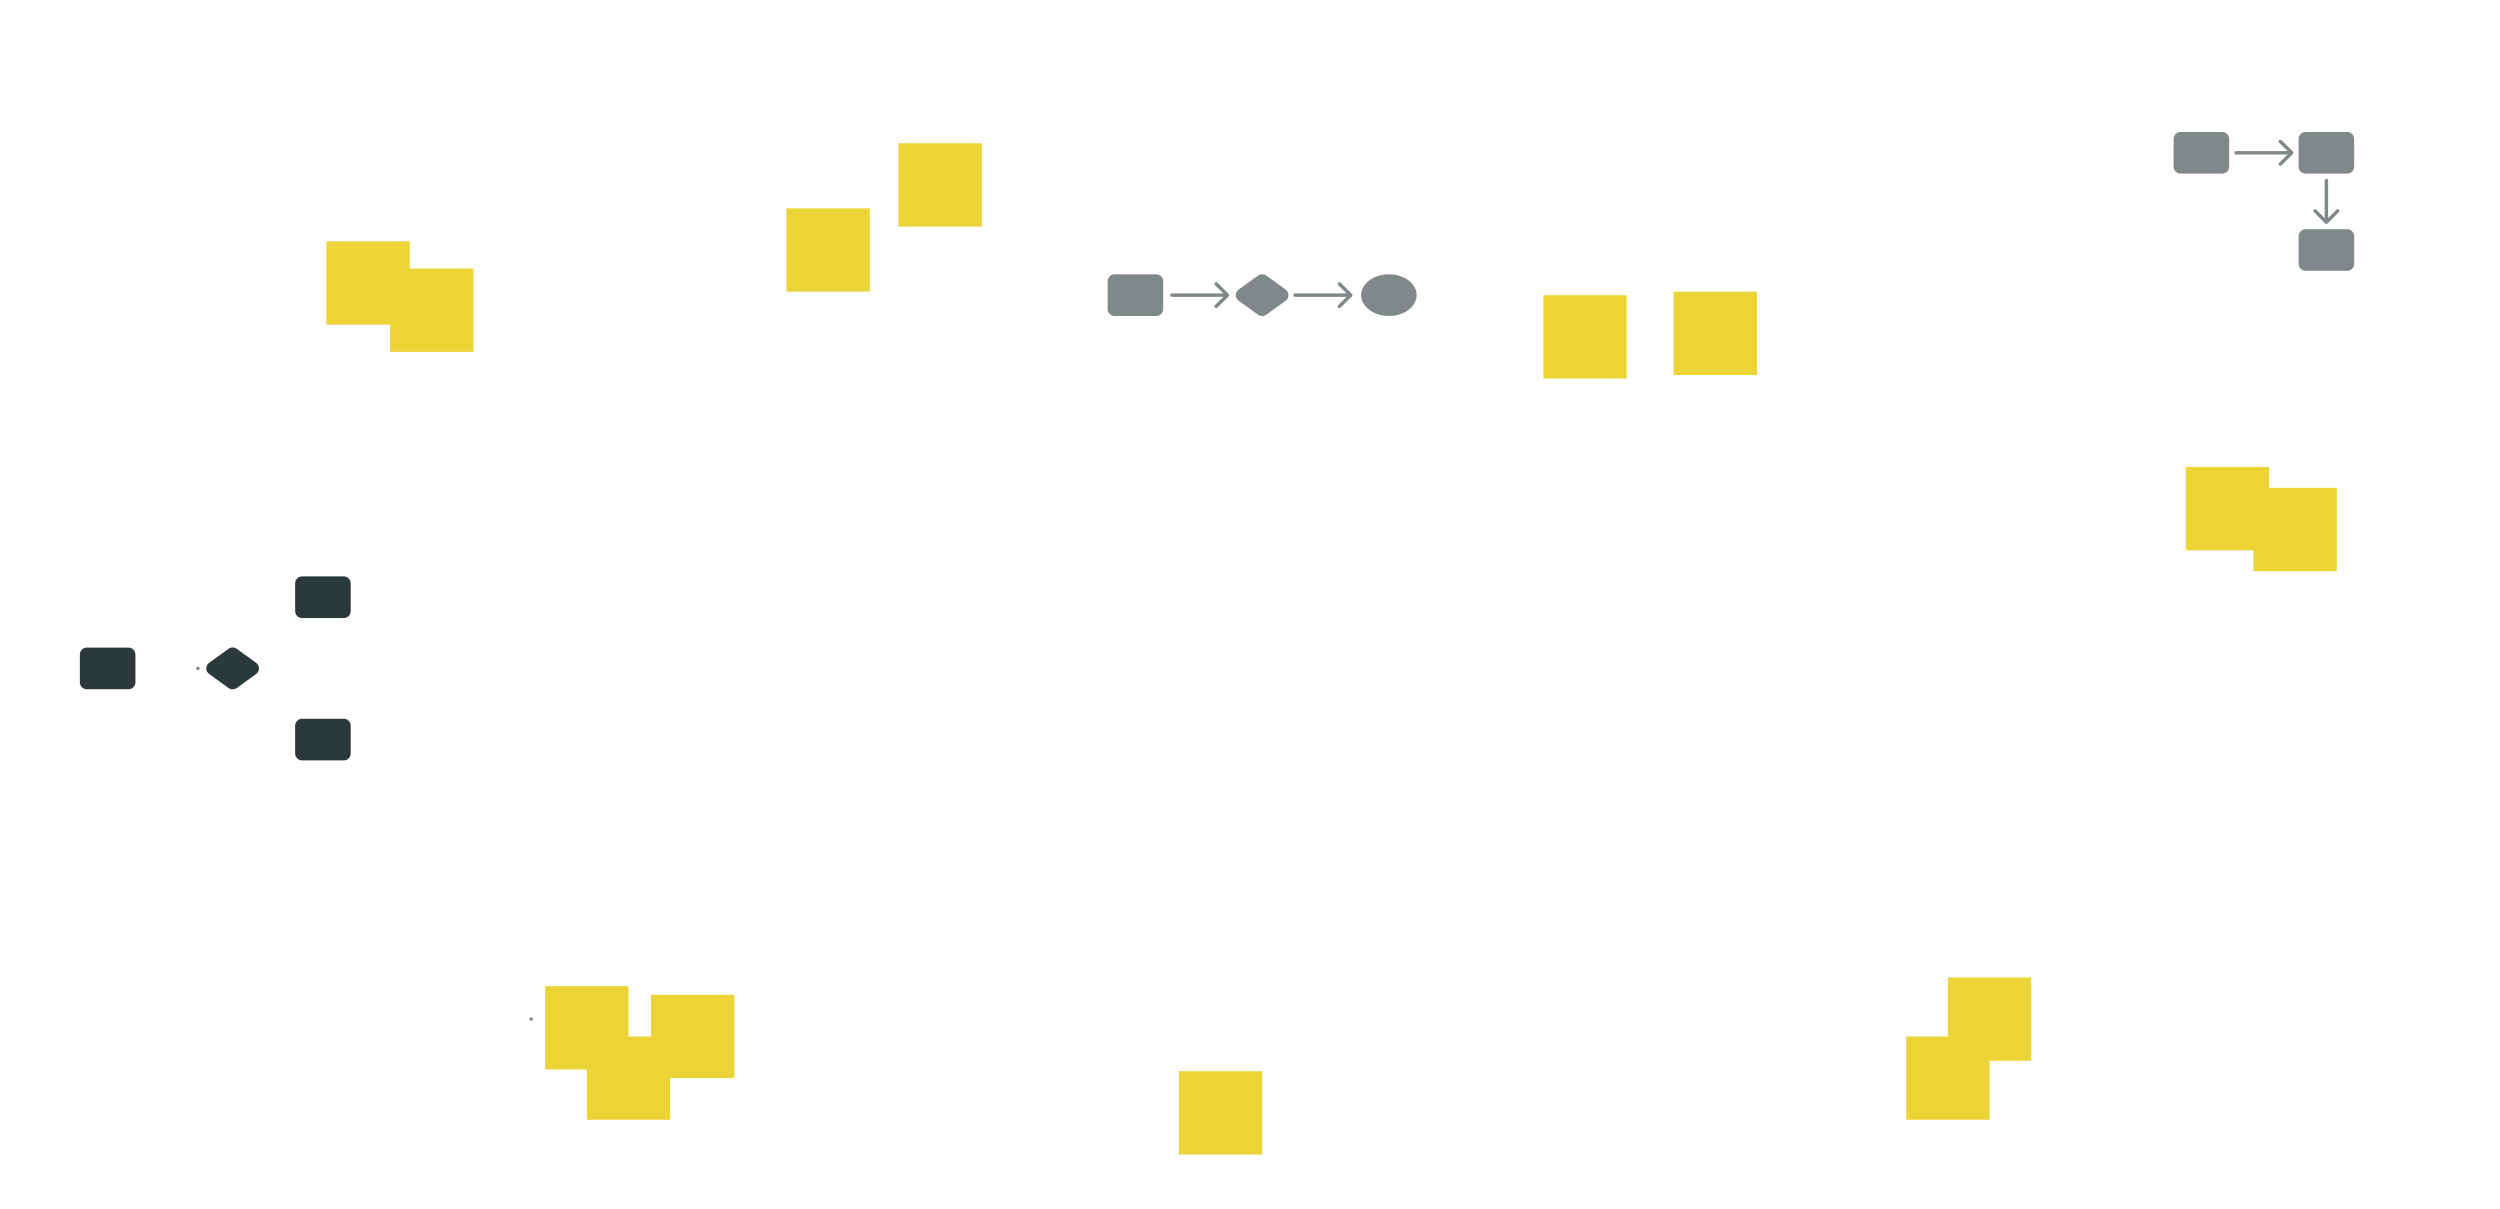
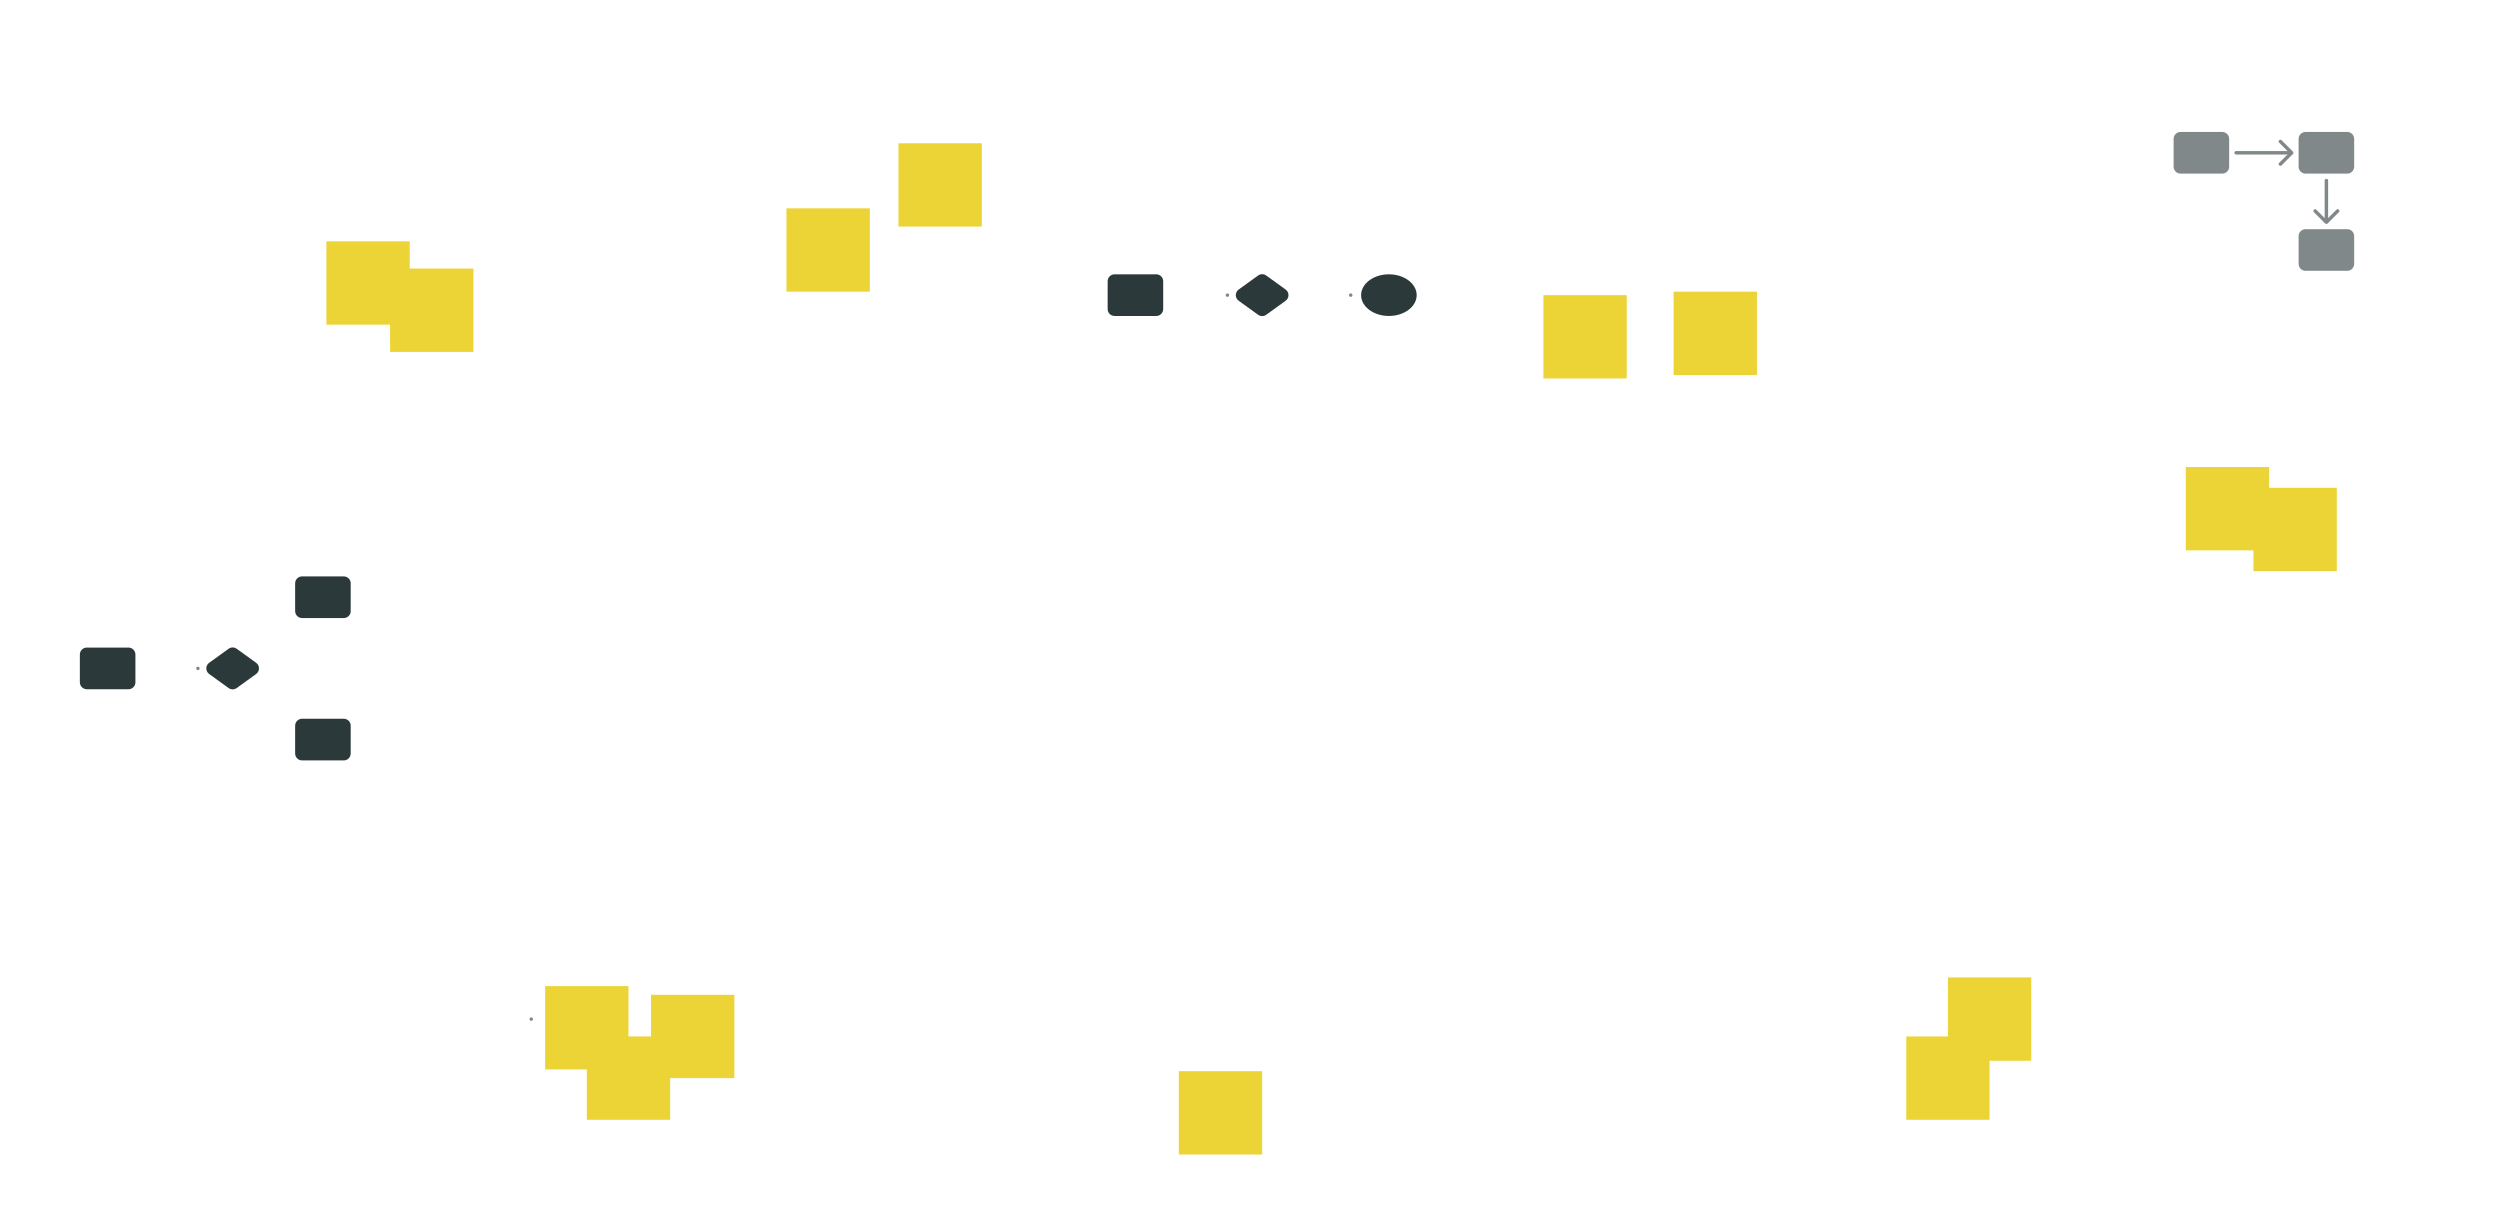
<svg xmlns="http://www.w3.org/2000/svg" width="1440" height="696" viewBox="0 0 1440 696" fill="none">
  <rect width="48" height="48" transform="translate(453 120)" fill="#ECD437" class="stickynote" style="animation-delay: -19.2s" />
  <rect width="48" height="48" transform="translate(517.518 82.5171)" fill="#ECD437" class="stickynote" style="animation-delay: -19s" />
  <g opacity="0.6">
    <path class="arrow1" style="animation-delay: -17.2s" d="M512 50C489.29 50 475 68.58 475 98.5" stroke="#2C393A" stroke-width="2" stroke-linecap="round" stroke-linejoin="round" />
    <path class="arrowhead" style="animation-delay: -16.8s" d="M481.5 92.5L475.707 98.293C475.317 98.683 474.683 98.683 474.293 98.293L468.5 92.5" stroke="#2C393A" stroke-width="2" stroke-linecap="round" stroke-linejoin="round" />
  </g>
  <rect width="48" height="48" transform="translate(1298 281)" fill="#ECD437" class="stickynote" style="animation-delay: -15.2s" />
  <rect width="48" height="48" transform="translate(1259 269)" fill="#ECD437" class="stickynote" style="animation-delay: -15s" />
  <rect width="48" height="48" transform="translate(679 617)" fill="#ECD437" class="stickynote" style="animation-delay: -12s" />
  <g opacity="0.6">
    <path class="arrow2" style="animation-delay: -10s" d="M828 604.5C828 636.5 766 643 742.5 642.5" stroke="#2C393A" stroke-width="2" stroke-linecap="round" stroke-linejoin="round" />
    <path class="arrowhead" style="animation-delay: -9.6s" d="M748.5 636L742.707 641.793C742.317 642.183 742.317 642.817 742.707 643.207L748.5 649" stroke="#2C393A" stroke-width="2" stroke-linecap="round" stroke-linejoin="round" />
  </g>
  <rect width="48" height="48" transform="translate(338 597)" fill="#ECD437" class="stickynote" style="animation-delay: -9.4s" />
  <rect width="48" height="48" transform="translate(314 568)" fill="#ECD437" class="stickynote" style="animation-delay: -9.2s" />
  <rect width="48" height="48" transform="translate(375 573)" fill="#ECD437" class="stickynote" style="animation-delay: -9s" />
  <g opacity="0.6">
    <path class="arrow3" style="animation-delay: -7.4s" d="M263 587L306 587" stroke="#2C393A" stroke-width="2" stroke-linecap="round" stroke-linejoin="round" />
    <path class="arrowhead" style="animation-delay: -7s" d="M299.5 580.5L306 587L299.5 593.5" stroke="#2C393A" stroke-width="2" stroke-linecap="round" stroke-linejoin="round" />
  </g>
  <rect width="48" height="48" transform="translate(964 168)" fill="#ECD437" class="stickynote" style="animation-delay: -6.2s" />
  <rect width="48" height="48" transform="translate(889 170)" fill="#ECD437" class="stickynote" style="animation-delay: -6s" />
  <rect width="48" height="48" transform="translate(1122 563)" fill="#ECD437" class="stickynote" style="animation-delay: -3.2s" />
  <rect width="48" height="48" transform="translate(1098 597)" fill="#ECD437" class="stickynote" style="animation-delay: -3s" />
  <rect width="48" height="48" transform="translate(188 139)" fill="#ECD437" class="stickynote" style="animation-delay: -1.2s" />
  <rect width="48" height="48" transform="translate(224.691 154.691)" fill="#ECD437" class="stickynote" style="animation-delay: -1s" />
  <g>
    <rect class="stickynote" style="animation-delay: -8s" x="46" y="373" width="32" height="24" rx="4" fill="#2C393A" />
    <path class="stickynote" style="animation-delay: -7s" d="M131.658 373.691C133.056 372.682 134.944 372.682 136.342 373.691L147.51 381.757C149.721 383.354 149.721 386.646 147.51 388.243L136.342 396.309C134.944 397.318 133.056 397.318 131.658 396.309L120.49 388.243C118.279 386.646 118.279 383.354 120.49 381.757L131.658 373.691Z" fill="#2C393A" />
    <rect class="stickynote" style="animation-delay: -6s" x="170" y="332" width="32" height="24" rx="4" fill="#2C393A" />
    <rect class="stickynote" style="animation-delay: -5s" x="170" y="414" width="32" height="24" rx="4" fill="#2C393A" />
  </g>
  <g opacity="0.6">
    <path class="arrow4" style="animation-delay: -7.2s" d="M82 385L114 385" stroke="#2C393A" stroke-width="2" stroke-linecap="round" stroke-linejoin="round" />
    <path class="arrowhead" style="animation-delay: -6.8s" d="M108 378.5L113.793 384.293C114.183 384.683 114.183 385.317 113.793 385.707L108 391.5" stroke="#2C393A" stroke-width="2" stroke-linecap="round" stroke-linejoin="round" />
    <path class="arrow5" style="animation-delay: -6.2s" d="M134 368C134 355.5 142 343 165.5 343.5" stroke="#2C393A" stroke-width="2" stroke-linecap="round" stroke-linejoin="round" />
    <path class="arrowhead" style="animation-delay: -5.8s" d="M159.5 350L165.293 344.207C165.683 343.817 165.683 343.183 165.293 342.793L159.5 337" stroke="#2C393A" stroke-width="2" stroke-linecap="round" stroke-linejoin="round" />
    <path class="arrow6" style="animation-delay: -5.2s" d="M134 401.5C134 414 142 426.5 165.5 426" stroke="#2C393A" stroke-width="2" stroke-linecap="round" stroke-linejoin="round" />
    <path class="arrowhead" style="animation-delay: -4.8s" d="M159.5 419.5L165.293 425.293C165.683 425.683 165.683 426.317 165.293 426.707L159.5 432.5" stroke="#2C393A" stroke-width="2" stroke-linecap="round" stroke-linejoin="round" />
  </g>
+   <g>
+     <rect style="animation-delay: -17s" class="stickynote" x="638" y="158" width="32" height="24" rx="4" fill="#2C393A" />
+     <path style="animation-delay: -16s" class="stickynote" d="M724.658 158.691C726.056 157.682 727.944 157.682 729.342 158.691L740.51 166.757C742.721 168.354 742.721 171.646 740.51 173.243L729.342 181.309C727.944 182.318 726.056 182.318 724.658 181.309L713.49 173.243C711.279 171.646 711.279 168.354 713.49 166.757L724.658 158.691Z" fill="#2C393A" />
+     <path style="animation-delay: -15s" class="stickynote" d="M816 170C816 176.627 808.837 182 800 182C791.163 182 784 176.627 784 170C784 163.373 791.163 158 800 158C808.837 158 816 163.373 816 170Z" fill="#2C393A" />
+   </g>
+   <g opacity="0.6">
+     <path class="arrow7" style="animation-delay: -15.2s" d="M675 170L707 170" stroke="#2C393A" stroke-width="2" stroke-linecap="round" stroke-linejoin="round" />
+     <path class="arrowhead" style="animation-delay: -14.8s" d="M700.5 163.5L707 170L700.5 176.5" stroke="#2C393A" stroke-width="2" stroke-linecap="round" stroke-linejoin="round" />
+     <path class="arrow7" style="animation-delay: -14.2s" d="M746 170L778 170" stroke="#2C393A" stroke-width="2" stroke-linecap="round" stroke-linejoin="round" />
+     <path class="arrowhead" style="animation-delay: -13.8s" d="M771.5 163.5L778 170L771.5 176.5" stroke="#2C393A" stroke-width="2" stroke-linecap="round" stroke-linejoin="round" />
+   </g>
  <g opacity="0.6">
    <path d="M1346.5 121.5L1340 128L1333.5 121.5" stroke="#2C393A" stroke-width="2" stroke-linecap="round" stroke-linejoin="round" />
    <path d="M1341 104C1341 103.448 1340.55 103 1340 103C1339.45 103 1339 103.448 1339 104L1341 104ZM1339 104L1339 128L1341 128L1341 104L1339 104Z" fill="#2C393A" />
  </g>
  <g opacity="0.6">
    <rect x="1252" y="76" width="32" height="24" rx="4" fill="#2C393A" />
  </g>
  <g opacity="0.6">
    <rect x="1324" y="76" width="32" height="24" rx="4" fill="#2C393A" />
  </g>
  <g opacity="0.6">
    <rect x="1324" y="132" width="32" height="24" rx="4" fill="#2C393A" />
  </g>
  <g opacity="0.6">
    <path d="M1313.5 81.5L1320 88L1313.5 94.5" stroke="#2C393A" stroke-width="2" stroke-linecap="round" stroke-linejoin="round" />
    <path d="M1288 87C1287.45 87 1287 87.448 1287 88C1287 88.552 1287.45 89 1288 89L1288 87ZM1288 89L1320 89L1320 87L1288 87L1288 89Z" fill="#2C393A" />
-   </g>
-   <g opacity="0.6">
-     <rect x="638" y="158" width="32" height="24" rx="4" fill="#2C393A" />
-   </g>
-   <path opacity="0.6" d="M724.658 158.691C726.056 157.682 727.944 157.682 729.342 158.691L740.51 166.757C742.721 168.354 742.721 171.646 740.51 173.243L729.342 181.309C727.944 182.318 726.056 182.318 724.658 181.309L713.49 173.243C711.279 171.646 711.279 168.354 713.49 166.757L724.658 158.691Z" fill="#2C393A" />
-   <path opacity="0.6" d="M816 170C816 176.627 808.837 182 800 182C791.163 182 784 176.627 784 170C784 163.373 791.163 158 800 158C808.837 158 816 163.373 816 170Z" fill="#2C393A" />
-   <g opacity="0.6">
-     <path d="M700.5 163.5L707 170L700.5 176.5" stroke="#2C393A" stroke-width="2" stroke-linecap="round" stroke-linejoin="round" />
-     <path d="M675 169C674.448 169 674 169.448 674 170C674 170.552 674.448 171 675 171L675 169ZM675 171L707 171L707 169L675 169L675 171Z" fill="#2C393A" />
-   </g>
-   <g opacity="0.6">
-     <path d="M771.5 163.5L778 170L771.5 176.5" stroke="#2C393A" stroke-width="2" stroke-linecap="round" stroke-linejoin="round" />
-     <path d="M746 169C745.448 169 745 169.448 745 170C745 170.552 745.448 171 746 171L746 169ZM746 171L778 171L778 169L746 169L746 171Z" fill="#2C393A" />
  </g>
  <style>
    .stickynote {
        animation: stickynote 21s linear;
        animation-iteration-count: infinite;
    }

    @keyframes stickynote {
        0% {
            opacity: 0;
        }
        49% {
            opacity: 0;
        }
        50% {
            opacity: .6;
        }
        99% {
            opacity: .6;
        }
        100% {
            opacity: 0;
        }
    }
    

    .arrowhead {
        stroke-dasharray: 19;
        stroke-dashoffset: 19;
        animation: arrowhead 20s linear;
        animation-iteration-count: infinite;
    }

    @keyframes arrowhead {
        0% {
            stroke-dashoffset: 19;
        }
        49% {
            stroke-dashoffset: 19;
        }
        50% {
            stroke-dashoffset: 0;
        }
        99% {
            stroke-dashoffset: 0;
        }
        100% {
            stroke-dashoffset: 19;
        }
    }
    
    .arrow1 {
        stroke-dasharray: 69;
        stroke-dashoffset: 69;
        animation: arrow1 20s linear;
        animation-iteration-count: infinite;
    }
    @keyframes arrow1 {
        0% {
            stroke-dashoffset: 69;
        }
        49% {
            stroke-dashoffset: 69;
        }
        50% {
            stroke-dashoffset: 0;
        }
        99% {
            stroke-dashoffset: 0;
        }
        100% {
            stroke-dashoffset: 69;
        }
    }

    .arrow2 {
        stroke-dasharray: 102;
        stroke-dashoffset: 102;
        animation: arrow2 20s linear;
        animation-iteration-count: infinite;
    }
    @keyframes arrow2 {
        0% {
            stroke-dashoffset: 102;
        }
        49% {
            stroke-dashoffset: 102;
        }
        50% {
            stroke-dashoffset: 0;
        }
        99% {
            stroke-dashoffset: 0;
        }
        100% {
            stroke-dashoffset: 102;
        }
    }

    .arrow3 {
        stroke-dasharray: 43;
        stroke-dashoffset: 43;
        animation: arrow3 20s linear;
        animation-iteration-count: infinite;
    }
    @keyframes arrow3 {
        0% {
            stroke-dashoffset: 43;
        }
        49% {
            stroke-dashoffset: 43;
        }
        50% {
            stroke-dashoffset: 0;
        }
        99% {
            stroke-dashoffset: 0;
        }
        100% {
            stroke-dashoffset: 43;
        }
    }

    .arrow4 {
        stroke-dasharray: 32;
        stroke-dashoffset: 32;
        animation: arrow4 20s linear;
        animation-iteration-count: infinite;
    }
    @keyframes arrow4 {
        0% {
            stroke-dashoffset: 32;
        }
        49% {
            stroke-dashoffset: 32;
        }
        50% {
            stroke-dashoffset: 0;
        }
        99% {
            stroke-dashoffset: 0;
        }
        100% {
            stroke-dashoffset: 32;
        }
    }

    .arrow5 {
        stroke-dasharray: 47;
        stroke-dashoffset: 47;
        animation: arrow5 20s linear;
        animation-iteration-count: infinite;
    }
    @keyframes arrow5 {
        0% {
            stroke-dashoffset: 47;
        }
        49% {
            stroke-dashoffset: 47;
        }
        50% {
            stroke-dashoffset: 0;
        }
        99% {
            stroke-dashoffset: 0;
        }
        100% {
            stroke-dashoffset: 47;
        }
    }

    .arrow6 {
        stroke-dasharray: 47;
        stroke-dashoffset: 47;
        animation: arrow6 20s linear;
        animation-iteration-count: infinite;
    }
    @keyframes arrow6 {
        0% {
            stroke-dashoffset: 47;
        }
        49% {
            stroke-dashoffset: 47;
        }
        50% {
            stroke-dashoffset: 0;
        }
        99% {
            stroke-dashoffset: 0;
        }
        100% {
            stroke-dashoffset: 47;
        }
    }

+     .arrow7 {
+         stroke-dasharray: 32;
+         stroke-dashoffset: 32;
+         animation: arrow7 20s linear;
+         animation-iteration-count: infinite;
+     }
+     @keyframes arrow7 {
+         0% {
+             stroke-dashoffset: 32;
+         }
+         49% {
+             stroke-dashoffset: 32;
+         }
+         50% {
+             stroke-dashoffset: 0;
+         }
+         99% {
+             stroke-dashoffset: 0;
+         }
+         100% {
+             stroke-dashoffset: 32;
+         }
+     }
+ 
</style>
</svg>
